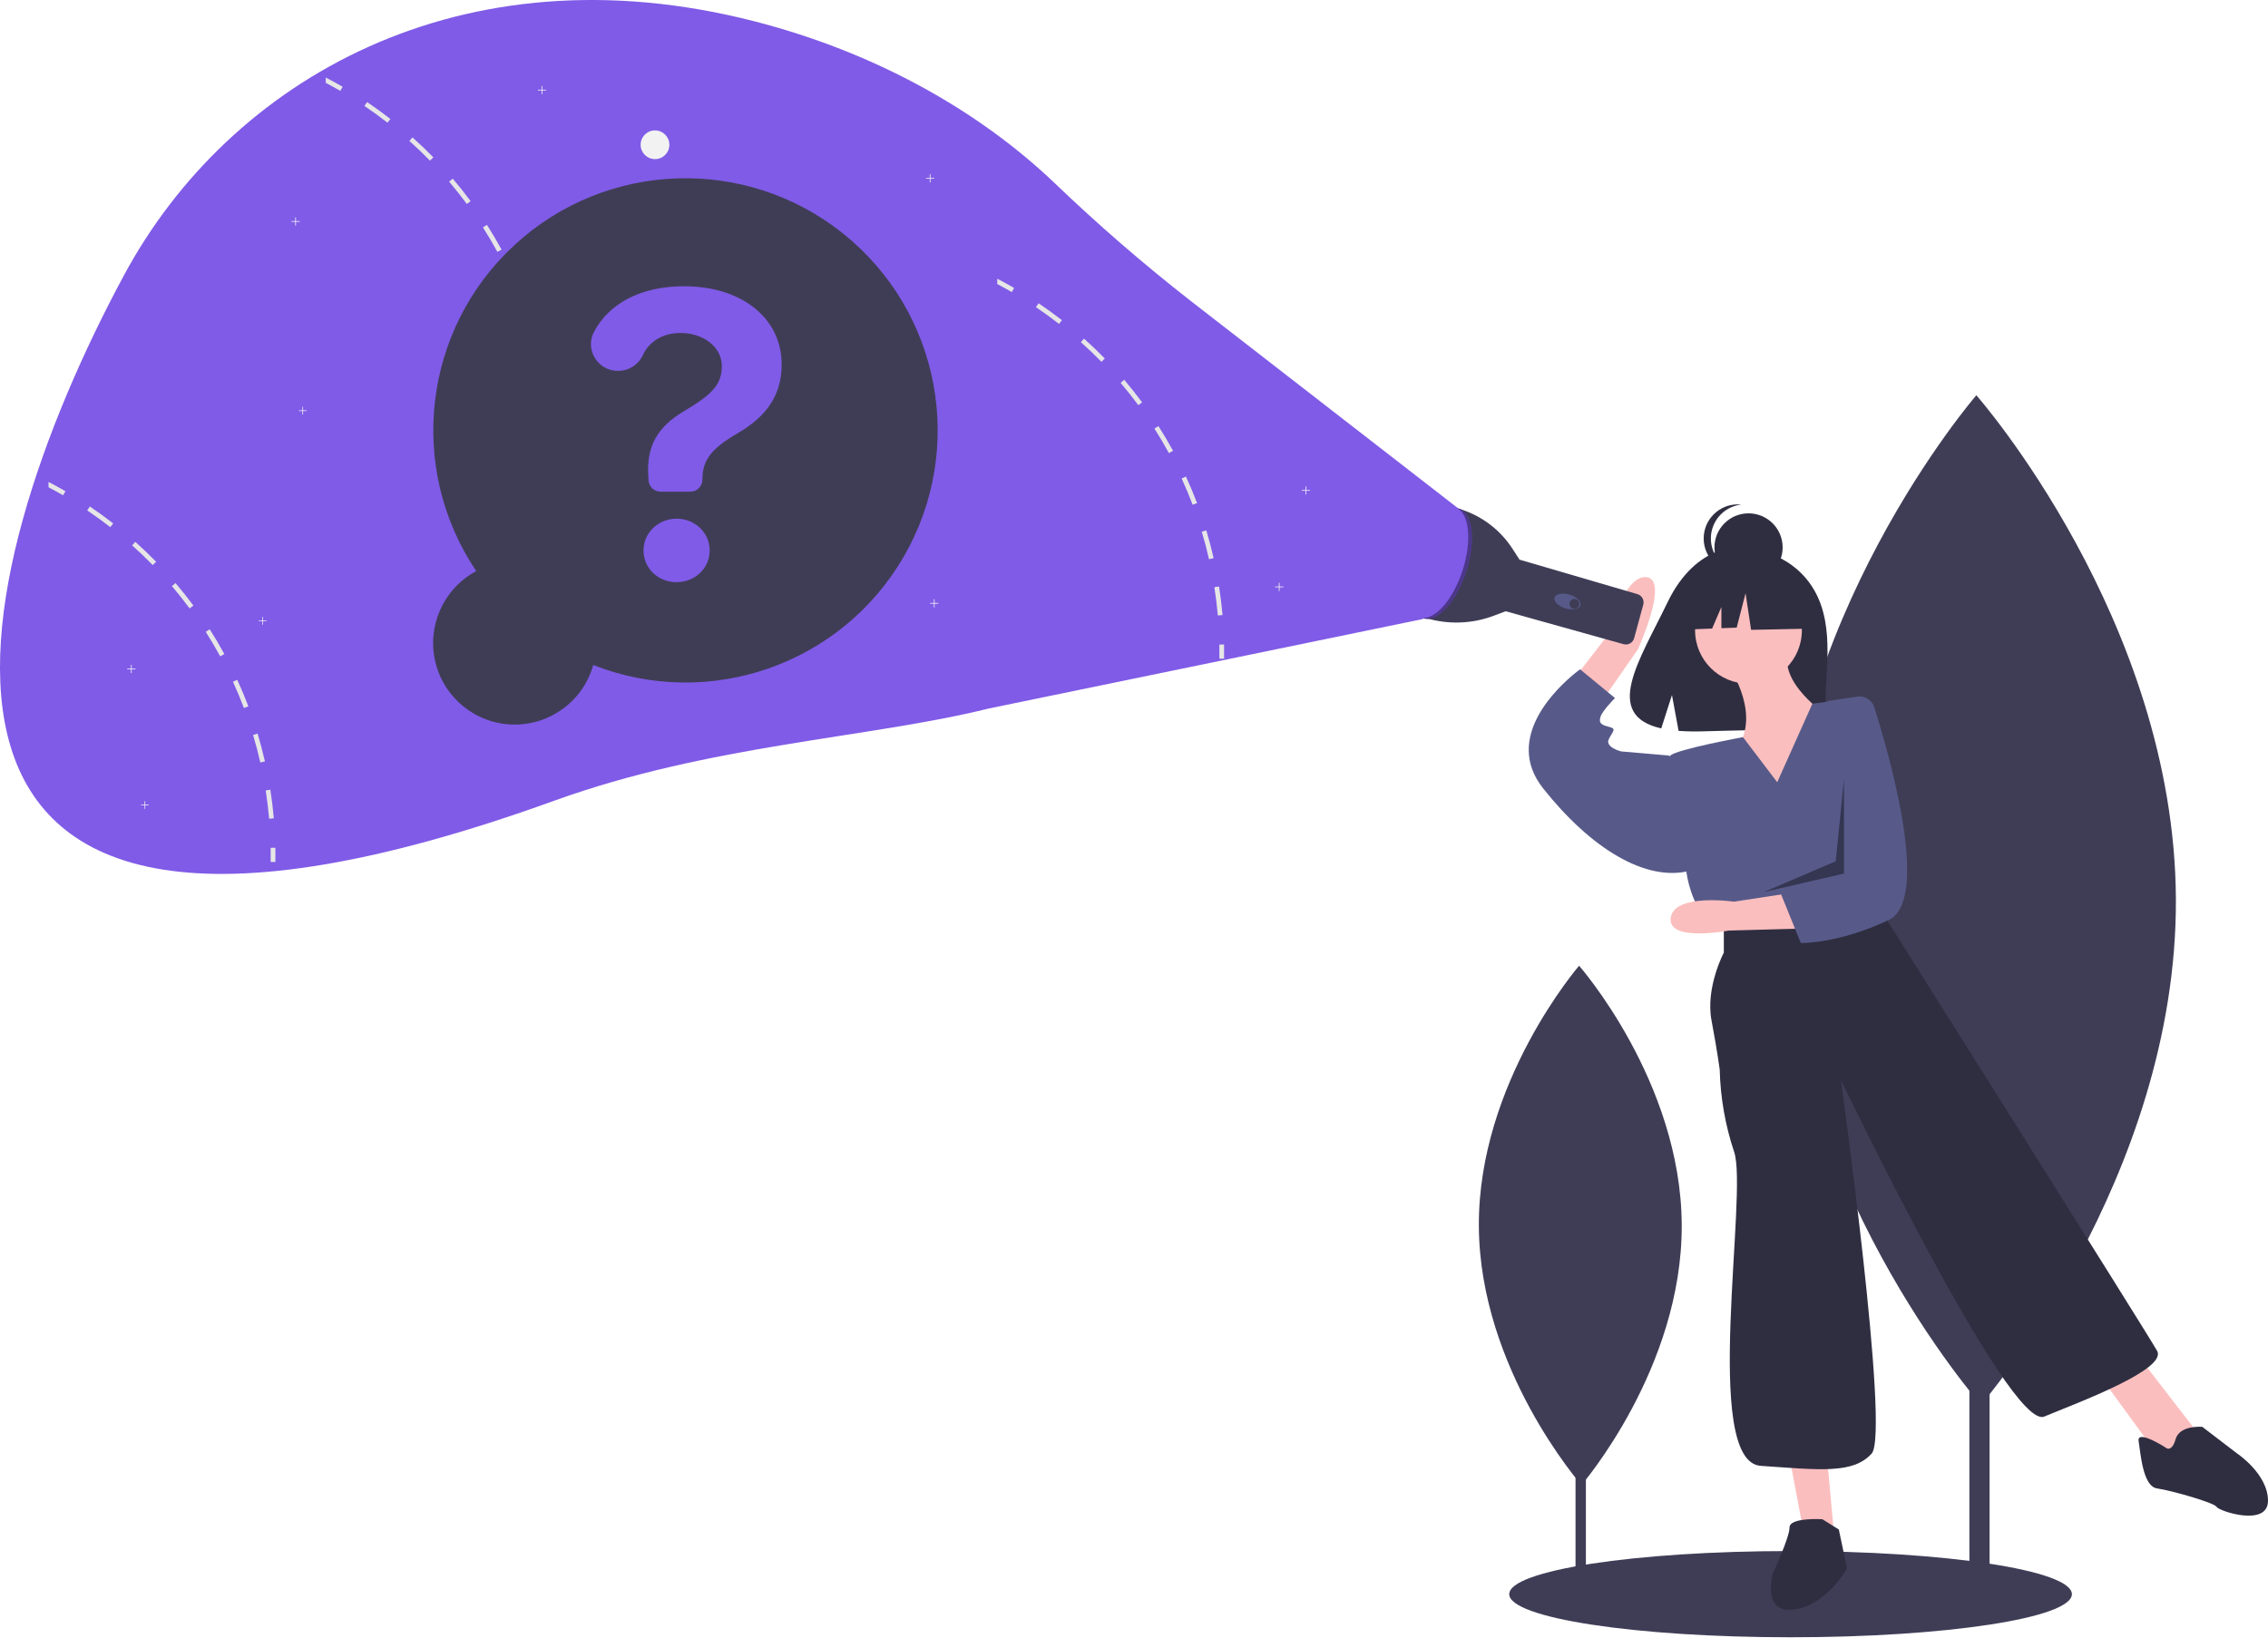
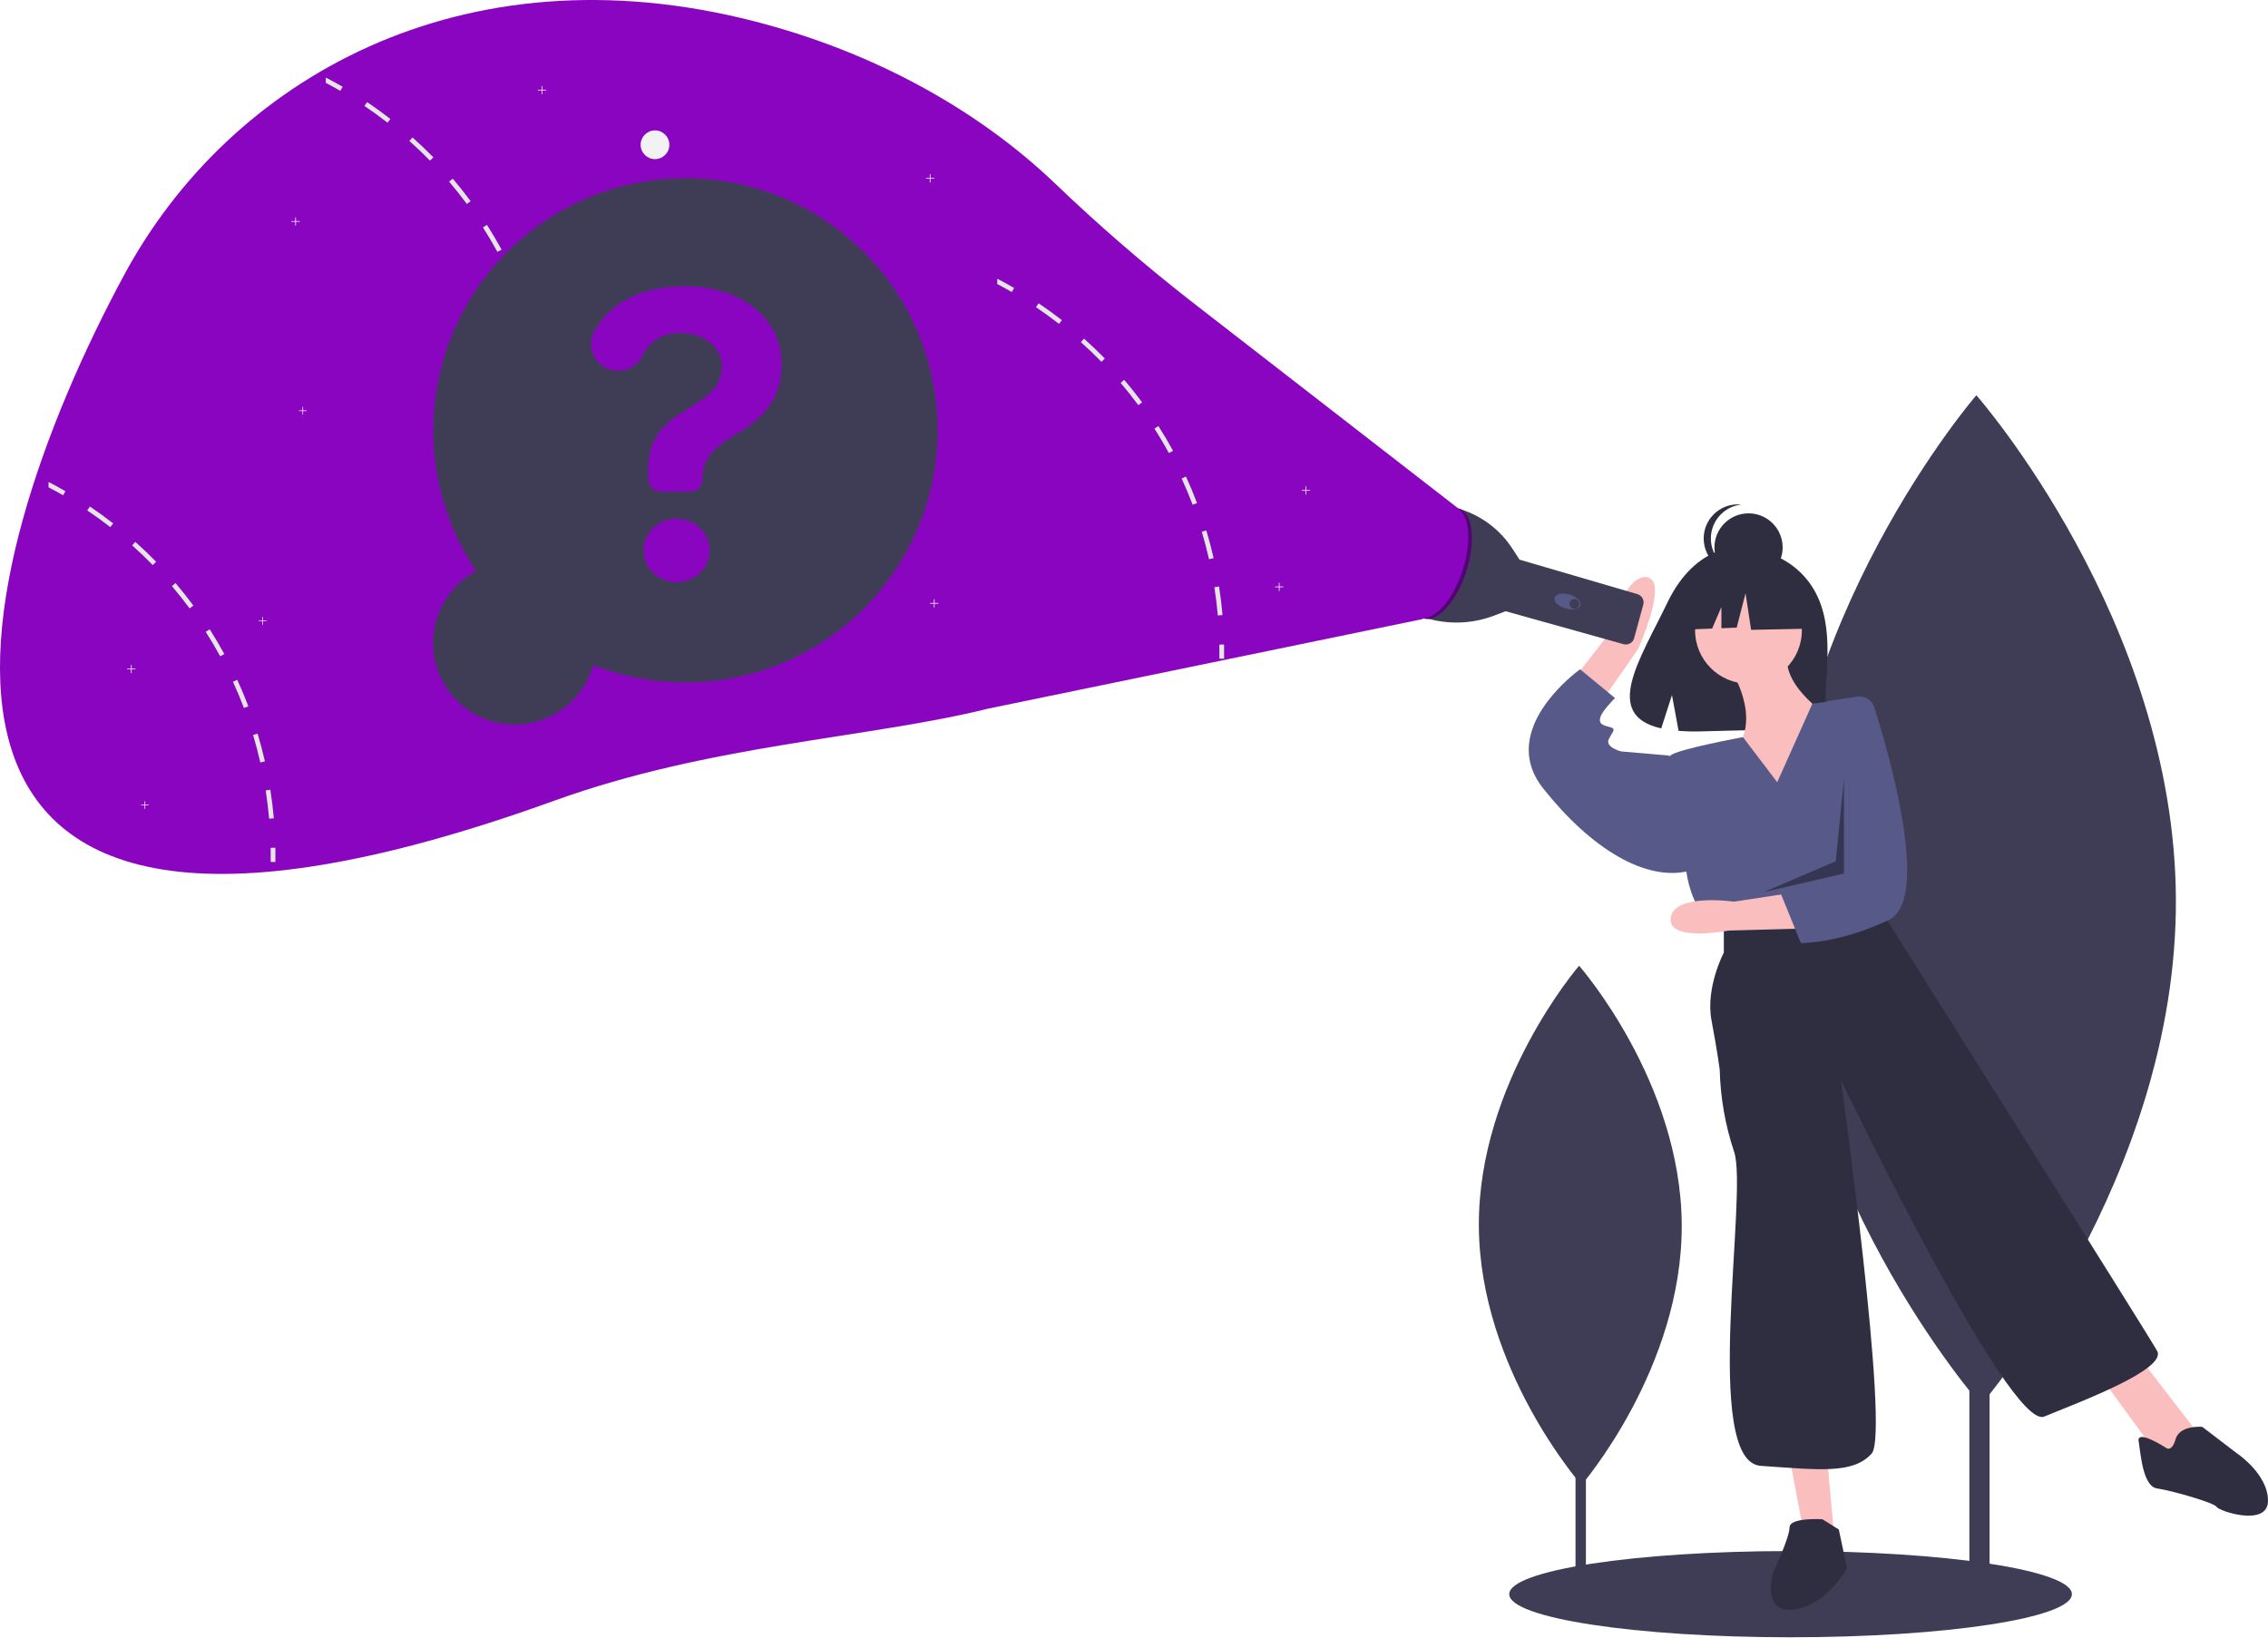
<svg xmlns="http://www.w3.org/2000/svg" data-name="Layer 1" width="1104.469" height="797.515" viewBox="0 0 1104.469 797.515">
  <rect x="959.049" y="388.464" width="9.832" height="388.345" fill="#3f3d56" />
  <path d="M1107.38,489.196c.626,135.795-94.913,246.321-94.913,246.321s-96.553-109.641-97.179-245.435,94.913-246.321,94.913-246.321S1106.754,353.401,1107.38,489.196Z" transform="translate(-47.76569 -51.24247)" fill="#3f3d56" />
  <rect x="767.244" y="571.186" width="5.057" height="199.735" fill="#3f3d56" />
  <path d="M866.733,647.882c.322,69.842-48.816,126.689-48.816,126.689s-49.66-56.391-49.982-126.233,48.816-126.689,48.816-126.689S866.411,578.04,866.733,647.882Z" transform="translate(-47.76569 -51.24247)" fill="#3f3d56" />
  <ellipse cx="871.969" cy="776.515" rx="137" ry="21" fill="#3f3d56" />
  <path d="M931.034,338.324c-11.607-19.612-34.57-20.526-34.57-20.526s-22.376-2.861-36.731,27.008c-13.379,27.841-31.845,54.722-2.973,61.239l5.215-16.232,3.23,17.44a112.967,112.967,0,0,0,12.353.211c30.92-.998,60.366.292,59.418-10.803C935.715,381.911,942.202,357.194,931.034,338.324Z" transform="translate(-47.76569 -51.24247)" fill="#2f2e41" />
  <path d="M889.234,375.258s15,21,6,38,21,35,21,35l22-48s-26-17-19-33Z" transform="translate(-47.76569 -51.24247)" fill="#fbbebe" />
  <circle cx="851.469" cy="307.015" r="26" fill="#fbbebe" />
  <path d="M809.255,388.313l21.728-28.034s7.651-29.385,18.731-27.895-4.377,35.24-4.377,35.24l-21.589,31.031Z" transform="translate(-47.76569 -51.24247)" fill="#fbbebe" />
  <polygon points="871.469 710.015 878.469 747.015 893.469 751.015 889.469 707.015 871.469 710.015" fill="#fbbebe" />
  <polygon points="1022.469 670.015 1049.469 707.015 1060.469 712.015 1069.469 697.015 1042.469 662.015 1022.469 670.015" fill="#fbbebe" />
  <path d="M913.234,432.258l-16.681-21.959s-32.319,5.959-35.319,8.959,8,58,8,58,2,15,11,23l9,6,74-15,2.782-32.926a86.41,86.41,0,0,0-22.782-66.074l0,0-12.876,1.76Z" transform="translate(-47.76569 -51.24247)" fill="#575a89" />
  <path d="M865.234,421.258l-5-2-23-2s-8-2-6-6,4-5,0-6-5-2-4-5,7-9,7-9l-17-14s-.92.651-2.407,1.855c-8.44,6.834-35.147,31.489-15.593,56.145,23,29,50,46,72,40Z" transform="translate(-47.76569 -51.24247)" fill="#575a89" />
  <path d="M887.234,501.258v14s-9,17-6,33,4,24,4,24a136.533,136.533,0,0,0,7,40c7,20-16,151,13,153s45,4,54-6-15-182-15-182,82,171,99,164,60-23,55-32-131-209-131-209l-4-9Z" transform="translate(-47.76569 -51.24247)" fill="#2f2e41" />
  <path d="M935.234,791.258s-16-1-16,4-8,22-8,22-6,20,10,18,26-20,26-20l-4-19Z" transform="translate(-47.76569 -51.24247)" fill="#2f2e41" />
  <path d="M1102.234,756.258s-14-9-13-3,2,22,9,23,28,7,29,9,25,10,25-3-15-23-15-23l-17-13s-11-1-13,6S1102.234,756.258,1102.234,756.258Z" transform="translate(-47.76569 -51.24247)" fill="#2f2e41" />
  <circle cx="851.508" cy="266.654" r="16.604" fill="#2f2e41" />
  <path d="M880.922,313.528a16.604,16.604,0,0,1,14.856-16.51,16.772,16.772,0,0,0-1.748-.093,16.604,16.604,0,1,0,0,33.208,16.772,16.772,0,0,0,1.748-.093A16.604,16.604,0,0,1,880.922,313.528Z" transform="translate(-47.76569 -51.24247)" fill="#2f2e41" />
  <polygon points="878.136 285.191 855.45 273.307 824.12 278.169 817.638 306.797 833.774 306.176 838.282 295.659 838.282 306.003 845.727 305.717 850.048 288.972 852.749 306.797 879.217 306.257 878.136 285.191" fill="#2f2e41" />
  <path d="M924.544,503.574l-34.987.946s-29.854,5.809-28.179-6.241,30.799-7.835,30.799-7.835l31.88-4.863Z" transform="translate(-47.76569 -51.24247)" fill="#fbbebe" />
  <path d="M952.226,390.562a7.467,7.467,0,0,1,8.236,5.128c6.849,21.584,27.951,93.813,6.985,103.723-24.694,11.672-42.714,11.158-42.714,11.158l-9.645-23.748,8.781-8.24,9.374-60.275,4.492-25.55Z" transform="translate(-47.76569 -51.24247)" fill="#575a89" />
  <polygon points="897.969 379.515 893.969 419.515 858.969 434.515 897.969 425.515 897.969 379.515" opacity="0.4" />
  <path d="M756.98,298.705h0a46.84,46.84,0,0,1,27.352,19.87l3.271,5.066.165.21L845.153,340.641a4.183,4.183,0,0,1,2.861,5.115l-4.455,16.335a4.183,4.183,0,0,1-5.161,2.928l-57.4-16.044-.001.002-5.765,2.179a51.515,51.515,0,0,1-33.122,1.126h0Z" transform="translate(-47.76569 -51.24247)" fill="#3f3d56" />
  <ellipse cx="811.107" cy="344.233" rx="3.504" ry="6.57" transform="translate(205.1751 974.7836) rotate(-73.69006)" fill="#575a89" />
  <circle cx="766.716" cy="294.14" r="2.409" fill="#3f3d56" />
-   <ellipse cx="749.694" cy="325.728" rx="28.09" ry="12.703" transform="translate(160.8404 887.1541) rotate(-72.0342)" fill="#805be7" />
+   <ellipse cx="749.694" cy="325.728" rx="28.09" ry="12.703" transform="translate(160.8404 887.1541) rotate(-72.0342)" fill="#8a05bf" />
  <path d="M759.994,329.124c4.611-14.22,3.357-27.472-2.711-30.355a5.891,5.891,0,0,1,1.076.238c6.673,2.164,8.204,15.881,3.419,30.639s-14.074,24.967-20.748,22.803a5.863,5.863,0,0,1-.708-.284C746.886,353,755.461,343.104,759.994,329.124Z" transform="translate(-47.76569 -51.24247)" opacity="0.4" />
-   <path d="M757.734,298.758,627.497,197.732a861.922,861.922,0,0,1-66.215-57.386C524.156,104.959,473.758,76.666,415.08,61.602,272.519,25.005,159.582,89.897,108.214,185.181c-78.495,145.604-138.65,381.879,209.394,256.11,76.117-27.506,153.165-30.429,211.586-44.918l211.54-43.616Z" transform="translate(-47.76569 -51.24247)" fill="#805be7" />
+   <path d="M757.734,298.758,627.497,197.732a861.922,861.922,0,0,1-66.215-57.386C524.156,104.959,473.758,76.666,415.08,61.602,272.519,25.005,159.582,89.897,108.214,185.181c-78.495,145.604-138.65,381.879,209.394,256.11,76.117-27.506,153.165-30.429,211.586-44.918l211.54-43.616Z" transform="translate(-47.76569 -51.24247)" fill="#8a05bf" />
  <circle cx="318.969" cy="70.515" r="7" fill="#f2f2f2" />
  <polygon points="454.949 86.695 453.127 86.695 453.127 84.873 452.771 84.873 452.771 86.695 450.949 86.695 450.949 87.051 452.771 87.051 452.771 88.873 453.127 88.873 453.127 87.051 454.949 87.051 454.949 86.695" fill="#f2f2f2" />
  <polygon points="637.949 238.695 636.127 238.695 636.127 236.873 635.771 236.873 635.771 238.695 633.949 238.695 633.949 239.051 635.771 239.051 635.771 240.873 636.127 240.873 636.127 239.051 637.949 239.051 637.949 238.695" fill="#f2f2f2" />
  <polygon points="624.949 285.695 623.127 285.695 623.127 283.873 622.771 283.873 622.771 285.695 620.949 285.695 620.949 286.051 622.771 286.051 622.771 287.873 623.127 287.873 623.127 286.051 624.949 286.051 624.949 285.695" fill="#f2f2f2" />
  <polygon points="65.949 325.695 64.127 325.695 64.127 323.873 63.771 323.873 63.771 325.695 61.949 325.695 61.949 326.051 63.771 326.051 63.771 327.873 64.127 327.873 64.127 326.051 65.949 326.051 65.949 325.695" fill="#f2f2f2" />
  <polygon points="145.949 107.695 144.127 107.695 144.127 105.873 143.771 105.873 143.771 107.695 141.949 107.695 141.949 108.051 143.771 108.051 143.771 109.873 144.127 109.873 144.127 108.051 145.949 108.051 145.949 107.695" fill="#f2f2f2" />
  <polygon points="456.949 293.695 455.127 293.695 455.127 291.873 454.771 291.873 454.771 293.695 452.949 293.695 452.949 294.051 454.771 294.051 454.771 295.873 455.127 295.873 455.127 294.051 456.949 294.051 456.949 293.695" fill="#f2f2f2" />
  <polygon points="265.949 43.695 264.127 43.695 264.127 41.873 263.771 41.873 263.771 43.695 261.949 43.695 261.949 44.051 263.771 44.051 263.771 45.873 264.127 45.873 264.127 44.051 265.949 44.051 265.949 43.695" fill="#f2f2f2" />
  <path d="M314.415,238.915l-2.27.35c.71,4.54,1.27,9.18,1.68,13.77l2.29-.2C315.705,248.185,315.135,243.505,314.415,238.915Z" transform="translate(-47.76569 -51.24247)" fill="#e6e6e6" />
  <path d="M308.205,211.575l-2.2.67c1.33,4.4,2.52,8.91,3.53,13.4l2.25-.51C310.755,220.595,309.545,216.035,308.205,211.575Z" transform="translate(-47.76569 -51.24247)" fill="#e6e6e6" />
  <path d="M298.295,185.355l-2.09.96c1.92,4.19,3.72,8.49,5.35,12.79l2.15-.81C302.055,193.945,300.245,189.585,298.295,185.355Z" transform="translate(-47.76569 -51.24247)" fill="#e6e6e6" />
  <path d="M284.895,160.775l-1.94,1.23c2.47,3.88,4.84,7.9,7.04,11.93l2.02-1.1C289.795,168.755,287.395,164.695,284.895,160.775Z" transform="translate(-47.76569 -51.24247)" fill="#e6e6e6" />
  <path d="M268.235,138.245l-1.75,1.49c2.98,3.5,5.88,7.16,8.62,10.86l1.84-1.37C274.185,145.485,271.255,141.785,268.235,138.245Z" transform="translate(-47.76569 -51.24247)" fill="#e6e6e6" />
  <path d="M248.655,118.185l-1.53,1.71c3.44,3.07,6.81,6.3,10.02,9.59l1.65-1.61C255.545,124.545,252.135,121.285,248.655,118.185Z" transform="translate(-47.76569 -51.24247)" fill="#e6e6e6" />
  <path d="M226.535,100.965l-1.29,1.9c3.82,2.57,7.6,5.31,11.23,8.14l1.42-1.81C234.215,106.335,230.395,103.565,226.535,100.965Z" transform="translate(-47.76569 -51.24247)" fill="#e6e6e6" />
  <path d="M206.405,89.005v2.6c2.39,1.25,4.76,2.56,7.08,3.9l1.15-1.99Q210.585,91.175,206.405,89.005Z" transform="translate(-47.76569 -51.24247)" fill="#e6e6e6" />
  <path d="M314.57,267.221l2.299-.042c.042,2.321.045,4.655.009,6.936l-2.298-.036C314.614,271.824,314.611,269.516,314.57,267.221Z" transform="translate(-47.76569 -51.24247)" fill="#e6e6e6" />
  <path d="M179.415,435.915l-2.27.35c.71,4.54,1.27,9.18,1.68,13.77l2.29-.2C180.705,445.185,180.135,440.505,179.415,435.915Z" transform="translate(-47.76569 -51.24247)" fill="#e6e6e6" />
  <path d="M173.205,408.575l-2.2.67c1.33,4.4,2.52,8.91,3.53,13.4l2.25-.51C175.755,417.595,174.545,413.035,173.205,408.575Z" transform="translate(-47.76569 -51.24247)" fill="#e6e6e6" />
  <path d="M163.295,382.355l-2.09.96c1.92,4.19,3.72,8.49,5.35,12.79l2.15-.81C167.055,390.945,165.245,386.585,163.295,382.355Z" transform="translate(-47.76569 -51.24247)" fill="#e6e6e6" />
  <path d="M149.895,357.775l-1.94,1.23c2.47,3.88,4.84,7.9,7.04,11.93l2.02-1.1C154.795,365.755,152.395,361.695,149.895,357.775Z" transform="translate(-47.76569 -51.24247)" fill="#e6e6e6" />
  <path d="M133.235,335.245l-1.75,1.49c2.98,3.5,5.88,7.16,8.62,10.86l1.84-1.37C139.185,342.485,136.255,338.785,133.235,335.245Z" transform="translate(-47.76569 -51.24247)" fill="#e6e6e6" />
  <path d="M113.655,315.185l-1.53,1.71c3.44,3.07,6.81,6.3,10.02,9.59l1.65-1.61C120.545,321.545,117.135,318.285,113.655,315.185Z" transform="translate(-47.76569 -51.24247)" fill="#e6e6e6" />
  <path d="M91.535,297.965l-1.29,1.9c3.82,2.57,7.6,5.31,11.23,8.14l1.42-1.81C99.215,303.335,95.395,300.565,91.535,297.965Z" transform="translate(-47.76569 -51.24247)" fill="#e6e6e6" />
  <path d="M71.405,286.005v2.6c2.39,1.25,4.76,2.56,7.08,3.9l1.15-1.99Q75.585,288.175,71.405,286.005Z" transform="translate(-47.76569 -51.24247)" fill="#e6e6e6" />
  <path d="M179.57,464.221l2.299-.042c.042,2.321.045,4.655.009,6.936l-2.298-.036C179.614,468.824,179.611,466.516,179.57,464.221Z" transform="translate(-47.76569 -51.24247)" fill="#e6e6e6" />
  <path d="M641.415,336.915l-2.27.35c.71,4.54,1.27,9.18,1.68,13.77l2.29-.2C642.705,346.185,642.135,341.505,641.415,336.915Z" transform="translate(-47.76569 -51.24247)" fill="#e6e6e6" />
  <path d="M635.205,309.575l-2.2.67c1.33,4.4,2.52,8.91,3.53,13.4l2.25-.51C637.755,318.595,636.545,314.035,635.205,309.575Z" transform="translate(-47.76569 -51.24247)" fill="#e6e6e6" />
  <path d="M625.295,283.355l-2.09.96c1.92,4.19,3.72,8.49,5.35,12.79l2.15-.81C629.055,291.945,627.245,287.585,625.295,283.355Z" transform="translate(-47.76569 -51.24247)" fill="#e6e6e6" />
  <path d="M611.895,258.775l-1.94,1.23c2.47,3.88,4.84,7.9,7.04,11.93l2.02-1.1C616.795,266.755,614.395,262.695,611.895,258.775Z" transform="translate(-47.76569 -51.24247)" fill="#e6e6e6" />
  <path d="M595.235,236.245l-1.75,1.49c2.98,3.5,5.88,7.16,8.62,10.86l1.84-1.37C601.185,243.485,598.255,239.785,595.235,236.245Z" transform="translate(-47.76569 -51.24247)" fill="#e6e6e6" />
  <path d="M575.655,216.185l-1.53,1.71c3.44,3.07,6.81,6.3,10.02,9.59l1.65-1.61C582.545,222.545,579.135,219.285,575.655,216.185Z" transform="translate(-47.76569 -51.24247)" fill="#e6e6e6" />
  <path d="M553.535,198.965l-1.29,1.9c3.82,2.57,7.6,5.31,11.23,8.14l1.42-1.81C561.215,204.335,557.395,201.565,553.535,198.965Z" transform="translate(-47.76569 -51.24247)" fill="#e6e6e6" />
  <path d="M533.405,187.005v2.6c2.39,1.25,4.76,2.56,7.08,3.9l1.15-1.99Q537.585,189.175,533.405,187.005Z" transform="translate(-47.76569 -51.24247)" fill="#e6e6e6" />
  <path d="M641.57,365.221l2.299-.042c.042,2.321.045,4.655.009,6.936l-2.298-.036C641.614,369.824,641.611,367.516,641.57,365.221Z" transform="translate(-47.76569 -51.24247)" fill="#e6e6e6" />
  <polygon points="149.295 199.895 147.6 199.895 147.6 198.199 147.269 198.199 147.269 199.895 145.573 199.895 145.573 200.225 147.269 200.225 147.269 201.921 147.6 201.921 147.6 200.225 149.295 200.225 149.295 199.895" fill="#f2f2f2" />
  <polygon points="129.754 302.252 128.059 302.252 128.059 300.556 127.728 300.556 127.728 302.252 126.032 302.252 126.032 302.583 127.728 302.583 127.728 304.278 128.059 304.278 128.059 302.583 129.754 302.583 129.754 302.252" fill="#f2f2f2" />
  <polygon points="72.417 391.959 70.721 391.959 70.721 390.264 70.39 390.264 70.39 391.959 68.695 391.959 68.695 392.29 70.39 392.29 70.39 393.986 70.721 393.986 70.721 392.29 72.417 392.29 72.417 391.959" fill="#f2f2f2" />
  <path d="M279.684,329.425a122.811,122.811,0,1,1,56.982,45.751,39.726,39.726,0,1,1-56.982-45.751Z" transform="translate(-47.76569 -51.24247)" fill="#3f3d56" />
-   <path d="M380.894,190.679c28.154,0,47.524,15.616,47.524,38.064,0,14.865-7.207,25.151-21.097,33.334-13.063,7.583-17.493,13.139-17.493,22.748h0a5.931,5.931,0,0,1-5.931,5.931H369.504a5.931,5.931,0,0,1-5.928-5.724l-.026-.732c-1.276-15.466,4.129-25.076,17.718-33.034,12.688-7.583,18.019-12.388,18.019-21.697s-9.009-16.142-20.196-16.142c-8.503,0-15.231,4.139-18.318,10.896a13.252,13.252,0,0,1-12.112,7.573h0c-9.752,0-16.194-10.371-11.634-18.99C344.243,199.271,359.465,190.679,380.894,190.679ZM361.148,319.362c0-8.634,7.207-15.466,16.067-15.466,8.934,0,16.142,6.757,16.142,15.466s-7.207,15.466-16.142,15.466-16.067-6.757-16.067-15.466Z" transform="translate(-47.76569 -51.24247)" fill="#805be7" />
+   <path d="M380.894,190.679c28.154,0,47.524,15.616,47.524,38.064,0,14.865-7.207,25.151-21.097,33.334-13.063,7.583-17.493,13.139-17.493,22.748h0a5.931,5.931,0,0,1-5.931,5.931H369.504a5.931,5.931,0,0,1-5.928-5.724l-.026-.732c-1.276-15.466,4.129-25.076,17.718-33.034,12.688-7.583,18.019-12.388,18.019-21.697s-9.009-16.142-20.196-16.142c-8.503,0-15.231,4.139-18.318,10.896a13.252,13.252,0,0,1-12.112,7.573h0c-9.752,0-16.194-10.371-11.634-18.99C344.243,199.271,359.465,190.679,380.894,190.679ZM361.148,319.362c0-8.634,7.207-15.466,16.067-15.466,8.934,0,16.142,6.757,16.142,15.466s-7.207,15.466-16.142,15.466-16.067-6.757-16.067-15.466Z" transform="translate(-47.76569 -51.24247)" fill="#8a05bf" />
</svg>
